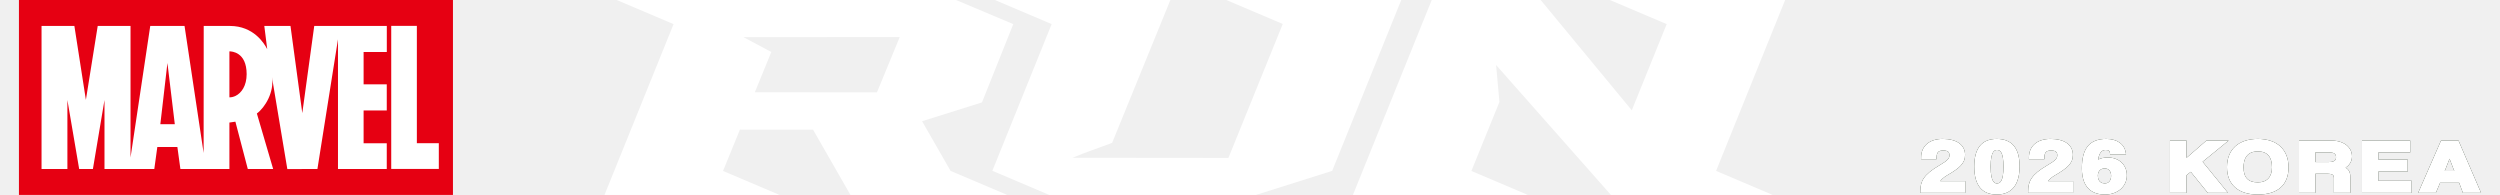
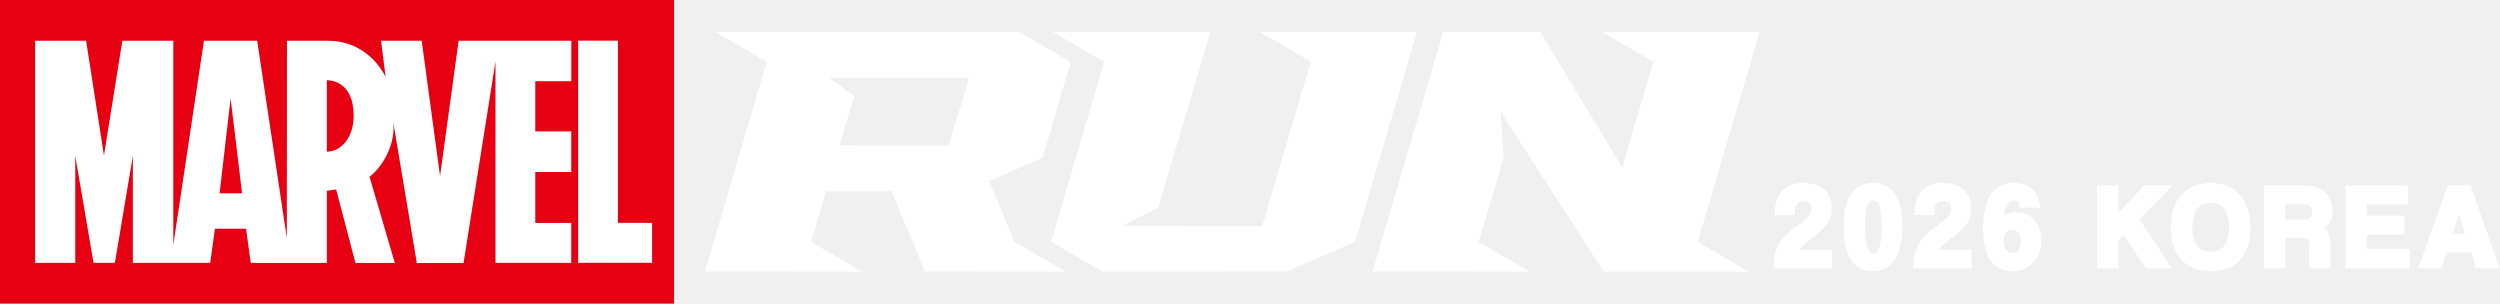
- <svg xmlns="http://www.w3.org/2000/svg" width="1257" height="98" viewBox="0 0 1257 98" fill="none">
-   <g clip-path="url(#clip0_142_19036)">
-     <path d="M897.612 -0.11L809.172 -0.118L838.009 12.123L820.465 55.462L774.527 -0.15L719.915 -0.102L680.199 98.134L768.501 98.142L739.812 85.965L753.911 51.275L752.237 32.7L810.098 98.15L891.606 98.142L862.838 85.933L897.612 -0.11Z" fill="white" />
-     <path d="M463.623 60.944L493.75 51.475L509.473 12.132L480.419 -0.11H309.831L338.667 12.132L303.894 98.126L392.265 98.15L363.537 85.957L372.033 65.18L408.805 65.204L427.678 98.134L506.746 98.15L477.958 85.933L463.623 60.944ZM440.94 46.412L379.525 46.404L387.815 26.133L373.776 18.666L452.38 18.642L440.94 46.412Z" fill="white" />
-     <path d="M616.313 -0.118L644.973 12.051L617.643 79.406L539.294 79.326C545.92 76.473 552.536 74.383 559.181 71.819L588.51 -0.11H499.982L528.769 12.108L498.958 85.869L527.805 98.118L631.18 98.102L669.822 85.901L704.596 -0.118H616.313Z" fill="white" />
-     <path d="M978.891 88.224C985.211 84.551 988.037 82.188 988.037 77.896C988.037 72.856 983.833 69.85 976.784 69.85C970.089 69.85 965.934 73.427 965.934 79.19V80.05H973.712V79.19C973.712 76.272 975.051 75.677 977.06 75.677C979.275 75.677 980.181 76.361 980.181 78.04C980.181 79.624 979.403 80.645 975.041 83.193C967.067 87.862 965.58 91.206 965.531 96.101L965.521 96.969H988.136V91.069H975.573C976.134 90.242 977.266 89.189 978.891 88.224Z" fill="#101E0B" />
-     <path d="M1003.96 69.85C996.455 69.85 992.654 74.512 992.654 83.707C992.654 93.071 996.455 97.821 1003.96 97.821C1009.19 97.821 1015.45 95.362 1015.45 83.635C1015.45 74.488 1011.58 69.85 1003.96 69.85ZM1004.14 92.219C1003.26 92.219 1000.88 92.219 1000.88 83.779C1000.88 75.42 1003.25 75.42 1004.14 75.42C1005.64 75.42 1007.35 76.377 1007.35 83.86C1007.35 91.351 1005.52 92.219 1004.14 92.219Z" fill="#101E0B" />
-     <path d="M1033.11 88.224C1039.43 84.551 1042.25 82.188 1042.25 77.896C1042.25 72.856 1038.05 69.85 1031 69.85C1024.31 69.85 1020.15 73.427 1020.15 79.19V80.05H1027.93V79.19C1027.93 76.272 1029.27 75.677 1031.28 75.677C1033.49 75.677 1034.4 76.361 1034.4 78.04C1034.4 79.624 1033.62 80.645 1029.26 83.193C1021.28 87.862 1019.8 91.206 1019.75 96.101L1019.74 96.969H1042.35V91.069H1029.79C1030.35 90.242 1031.48 89.189 1033.11 88.224Z" fill="#101E0B" />
-     <path d="M1059.81 79.182C1057.9 79.182 1056.32 79.519 1054.93 80.259C1055.61 76.023 1057.31 75.42 1058.77 75.42C1060.18 75.42 1060.79 75.854 1060.89 76.923L1060.96 77.719H1068.98L1068.83 76.746C1068.14 72.43 1064.48 69.85 1059.03 69.85C1050.67 69.85 1046.77 74.544 1046.77 84.631C1046.77 95.53 1053.09 97.821 1058.39 97.821C1064.75 97.821 1069.38 93.77 1069.38 88.184C1069.39 82.887 1065.45 79.182 1059.81 79.182ZM1058.22 84.68C1060.23 84.68 1061.48 86.11 1061.48 88.409C1061.48 90.161 1060.66 92.219 1058.32 92.219C1055.04 92.219 1054.8 89.245 1054.8 88.337C1054.78 86.15 1056.17 84.68 1058.22 84.68Z" fill="#101E0B" />
-     <path d="M1120.55 70.67H1109.39L1099.38 79.359V70.67H1091.06V96.977H1099.38V88.103L1101.51 86.391L1110.05 96.977H1120.25L1107.48 81.336L1120.55 70.67Z" fill="#101E0B" />
-     <path d="M1135.25 69.85C1125.54 69.85 1119.73 75.155 1119.73 84.037C1119.73 92.797 1125.39 97.821 1135.25 97.821C1145.21 97.821 1150.68 92.966 1150.68 84.149C1150.69 75.203 1144.92 69.85 1135.25 69.85ZM1135.25 91.704C1130.41 91.704 1128.05 89.237 1128.05 84.157C1128.05 80.492 1129.3 76.127 1135.25 76.127C1139.97 76.127 1142.36 78.828 1142.36 84.157C1142.37 88.948 1139.77 91.704 1135.25 91.704Z" fill="#101E0B" />
-     <path d="M1182.58 78.635C1182.58 73.941 1178.35 70.67 1172.27 70.67H1155.94V96.977H1164.17V87.348H1169.83C1173.15 87.348 1173.49 88.088 1173.49 89.783V96.977H1181.76V89.156C1181.76 86.729 1181.06 85.234 1179.36 84.294C1181.39 83.056 1182.58 81.022 1182.58 78.635ZM1164.17 76.642H1171.24C1173.52 76.642 1174.58 77.413 1174.58 79.077C1174.58 80.106 1174.21 81.472 1171.01 81.472H1164.17V76.642Z" fill="#101E0B" />
-     <path d="M1195.83 86.271H1210.58V80.219H1195.83V76.682H1211.85V70.67H1187.61V96.977H1212.57V90.885H1195.83V86.271Z" fill="#101E0B" />
-     <path d="M1236.13 70.67H1227.34L1215.84 96.977H1224.75L1226.88 91.905H1236.46L1238.36 96.977H1247.48L1236.13 70.67ZM1234 85.966H1229.22L1231.64 79.825L1234 85.966Z" fill="#101E0B" />
-     <path d="M978.891 88.224C985.211 84.551 988.037 82.188 988.037 77.896C988.037 72.856 983.833 69.85 976.784 69.85C970.089 69.85 965.934 73.427 965.934 79.19V80.05H973.712V79.19C973.712 76.272 975.051 75.677 977.06 75.677C979.275 75.677 980.181 76.361 980.181 78.04C980.181 79.624 979.403 80.645 975.041 83.193C967.067 87.862 965.58 91.206 965.531 96.101L965.521 96.969H988.136V91.069H975.573C976.134 90.242 977.266 89.189 978.891 88.224Z" fill="white" />
-     <path d="M1003.96 69.85C996.455 69.85 992.654 74.512 992.654 83.707C992.654 93.071 996.455 97.821 1003.96 97.821C1009.19 97.821 1015.45 95.362 1015.45 83.635C1015.45 74.488 1011.58 69.85 1003.96 69.85ZM1004.14 92.219C1003.26 92.219 1000.88 92.219 1000.88 83.779C1000.88 75.42 1003.25 75.42 1004.14 75.42C1005.64 75.42 1007.35 76.377 1007.35 83.86C1007.35 91.351 1005.52 92.219 1004.14 92.219Z" fill="white" />
-     <path d="M1033.11 88.224C1039.43 84.551 1042.25 82.188 1042.25 77.896C1042.25 72.856 1038.05 69.85 1031 69.85C1024.31 69.85 1020.15 73.427 1020.15 79.19V80.05H1027.93V79.19C1027.93 76.272 1029.27 75.677 1031.28 75.677C1033.49 75.677 1034.4 76.361 1034.4 78.04C1034.4 79.624 1033.62 80.645 1029.26 83.193C1021.28 87.862 1019.8 91.206 1019.75 96.101L1019.74 96.969H1042.35V91.069H1029.79C1030.35 90.242 1031.48 89.189 1033.11 88.224Z" fill="white" />
-     <path d="M1059.81 79.182C1057.9 79.182 1056.32 79.519 1054.93 80.259C1055.61 76.023 1057.31 75.42 1058.77 75.42C1060.18 75.42 1060.79 75.854 1060.89 76.923L1060.96 77.719H1068.98L1068.83 76.746C1068.14 72.43 1064.48 69.85 1059.03 69.85C1050.67 69.85 1046.77 74.544 1046.77 84.631C1046.77 95.53 1053.09 97.821 1058.39 97.821C1064.75 97.821 1069.38 93.77 1069.38 88.184C1069.39 82.887 1065.45 79.182 1059.81 79.182ZM1058.22 84.68C1060.23 84.68 1061.48 86.11 1061.48 88.409C1061.48 90.161 1060.66 92.219 1058.32 92.219C1055.04 92.219 1054.8 89.245 1054.8 88.337C1054.78 86.15 1056.17 84.68 1058.22 84.68Z" fill="white" />
-     <path d="M1120.55 70.67H1109.39L1099.38 79.359V70.67H1091.06V96.977H1099.38V88.103L1101.51 86.391L1110.05 96.977H1120.25L1107.48 81.336L1120.55 70.67Z" fill="white" />
-     <path d="M1135.25 69.85C1125.54 69.85 1119.73 75.155 1119.73 84.037C1119.73 92.797 1125.39 97.821 1135.25 97.821C1145.21 97.821 1150.68 92.966 1150.68 84.149C1150.69 75.203 1144.92 69.85 1135.25 69.85ZM1135.25 91.704C1130.41 91.704 1128.05 89.237 1128.05 84.157C1128.05 80.492 1129.3 76.127 1135.25 76.127C1139.97 76.127 1142.36 78.828 1142.36 84.157C1142.37 88.948 1139.77 91.704 1135.25 91.704Z" fill="white" />
-     <path d="M1182.58 78.635C1182.58 73.941 1178.35 70.67 1172.27 70.67H1155.94V96.977H1164.17V87.348H1169.83C1173.15 87.348 1173.49 88.088 1173.49 89.783V96.977H1181.76V89.156C1181.76 86.729 1181.06 85.234 1179.36 84.294C1181.39 83.056 1182.58 81.022 1182.58 78.635ZM1164.17 76.642H1171.24C1173.52 76.642 1174.58 77.413 1174.58 79.077C1174.58 80.106 1174.21 81.472 1171.01 81.472H1164.17V76.642Z" fill="white" />
-     <path d="M1195.83 86.271H1210.58V80.219H1195.83V76.682H1211.85V70.67H1187.61V96.977H1212.57V90.885H1195.83V86.271Z" fill="white" />
-     <path d="M1236.13 70.67H1227.34L1215.84 96.977H1224.75L1226.88 91.905H1236.46L1238.36 96.977H1247.48L1236.13 70.67ZM1234 85.966H1229.22L1231.64 79.825L1234 85.966Z" fill="white" />
-     <path d="M9.521 -0.15V98.15H227.744V-0.15H9.521Z" fill="#E60012" />
-     <path d="M194.464 26.138H182.819V42.391H194.464V55.529H182.819V72.024H194.464V84.966H169.936V19.772L159.599 84.966L144.469 85.012C144.469 85.012 136.748 38.837 136.737 38.744C137.987 46.199 133.299 54.001 129.155 57.068L137.339 84.966H137.327H137.304L137.316 84.977H137.292H124.606H124.594L118.355 61.178L115.345 61.618V84.966H115.322H115.31V84.977H115.299L90.701 84.966L89.184 73.899H79.102L77.585 84.966H52.536V50.297L46.713 84.966H39.803L33.888 50.297V84.966H20.888V13.035H37.395L43.183 50.204L49.133 13.035H65.628V79.189L75.548 13.035L92.784 13.046L102.38 76.909L102.427 13.046C102.427 13.046 115.519 13.046 115.6 13.046C127.465 13.046 132.847 21.751 134.364 24.738L132.894 13.046H146.055L151.993 56.86L158.001 13.046H194.487V26.138H194.464ZM220.637 84.942H196.71V13.012H209.594V72.001H220.637V84.942ZM80.618 62.44H87.888L84.184 31.683L80.618 62.44ZM115.403 25.826C115.38 25.826 115.357 25.826 115.345 25.826V48.954C116.364 48.954 117.406 48.711 118.401 48.236C121.434 46.766 124.015 43.085 124.015 37.263C124.004 26.127 116.422 25.826 115.403 25.826Z" fill="white" />
-   </g>
-   <defs>
-     <clipPath id="clip0_142_19036">
-       <rect width="1257" height="98" fill="white" />
-     </clipPath>
-   </defs>
+ <svg xmlns="http://www.w3.org/2000/svg" width="1408" height="171" viewBox="0 0 1408 171" fill="none">
+   <path d="M991 18.055L902.321 18.044L931.236 34.856L913.644 94.375L867.582 18L812.823 18.066L773 152.978L861.541 152.989L832.774 136.266L846.911 88.624L845.232 63.114L903.249 153L984.978 152.989L956.133 136.222L991 18.055Z" fill="white" />
+   <path d="M557.057 101.882L587.245 88.874L603 34.818L573.887 18H402.949L431.845 34.818L397 152.967L485.552 153L456.765 136.248L465.279 107.702L502.126 107.735L521.038 152.978L600.267 153L571.421 136.215L557.057 101.882ZM534.327 81.917L472.786 81.906L481.093 54.055L467.025 43.796L545.79 43.763L534.327 81.917Z" fill="white" />
+   <path d="M709.562 18L738.272 34.723L710.894 127.286L632.407 127.175C639.045 123.254 645.672 120.382 652.33 116.859L681.71 18.011H593.026L621.864 34.8L592 136.166L620.897 153L724.455 152.978L763.165 136.211L798 18H709.562Z" fill="white" />
+   <path d="M0 0V171H379.615V0H0Z" fill="#E60012" />
+   <path d="M321.723 45.73H301.466V74.002H321.723V96.857H301.466V125.552H321.723V148.064H279.054V34.655L261.072 148.064L234.753 148.145C234.753 148.145 221.322 67.82 221.302 67.659C223.477 80.627 215.321 94.199 208.112 99.535L222.349 148.064H222.329H222.289L222.309 148.085H222.268H200.199H200.179L189.325 106.684L184.089 107.449V148.064H184.049H184.029V148.085H184.009L141.219 148.064L138.581 128.814H121.042L118.404 148.064H74.828V87.755L64.7 148.064H52.678L42.388 87.755V148.064H19.775V22.936H48.49L58.558 87.594L68.908 22.936H97.603V138.016L114.86 22.936L144.843 22.956L161.537 134.049L161.617 22.956C161.617 22.956 184.392 22.956 184.532 22.956C205.172 22.956 214.536 38.099 217.174 43.294L214.617 22.956H237.512L247.842 99.173L258.293 22.956H321.763V45.73H321.723ZM367.252 148.024H325.629V22.895H348.041V125.511H367.252V148.024ZM123.68 108.879H136.325L129.882 55.376L123.68 108.879ZM184.19 45.187C184.15 45.187 184.11 45.187 184.089 45.187V85.42C185.861 85.42 187.674 84.997 189.405 84.171C194.681 81.614 199.172 75.21 199.172 65.082C199.152 45.71 185.962 45.187 184.19 45.187Z" fill="white" />
+   <path d="M1018.42 135.621C1027.59 129.093 1031.68 124.909 1031.68 117.283C1031.68 108.338 1025.58 103 1015.35 103C1005.64 103 999.614 109.361 999.614 119.59V121.115H1010.88V119.59C1010.88 114.419 1012.82 113.359 1015.74 113.359C1018.96 113.359 1020.26 114.568 1020.26 117.562C1020.26 120.371 1019.14 122.175 1012.8 126.713C1001.23 135.008 999.074 140.94 999.019 149.644L999 151.188H1031.79V140.699H1013.58C1014.42 139.192 1016.05 137.332 1018.42 135.621Z" fill="white" />
+   <path d="M1054.76 103C1043.88 103 1038.37 111.276 1038.37 127.605C1038.37 144.232 1043.88 152.676 1054.76 152.676C1062.35 152.676 1071.4 148.305 1071.4 127.475C1071.4 111.22 1065.81 103 1054.76 103ZM1055.02 142.707C1053.74 142.707 1050.3 142.707 1050.3 127.736C1050.3 112.894 1053.72 112.894 1055.02 112.894C1057.2 112.894 1059.67 114.605 1059.67 127.866C1059.67 141.164 1057.01 142.707 1055.02 142.707Z" fill="white" />
+   <path d="M1097.03 135.621C1106.2 129.093 1110.29 124.909 1110.29 117.283C1110.29 108.338 1104.19 103 1093.96 103C1084.25 103 1078.23 109.361 1078.23 119.59V121.115H1089.5V119.59C1089.5 114.419 1091.43 113.359 1094.35 113.359C1097.57 113.359 1098.87 114.568 1098.87 117.562C1098.87 120.371 1097.74 122.175 1091.41 126.713C1079.85 135.008 1077.69 140.94 1077.63 149.644L1077.61 151.188H1110.4V140.699H1092.19C1093.01 139.192 1094.67 137.332 1097.03 135.621Z" fill="white" />
+   <path d="M1135.74 119.571C1132.96 119.571 1130.68 120.185 1128.67 121.487C1129.67 113.954 1132.11 112.894 1134.23 112.894C1136.27 112.894 1137.17 113.675 1137.32 115.554L1137.43 116.967H1149.07L1148.85 115.238C1147.84 107.575 1142.54 103 1134.64 103C1122.51 103 1116.88 111.332 1116.88 129.261C1116.88 148.621 1126.05 152.695 1133.73 152.695C1142.95 152.695 1149.65 145.497 1149.65 135.584C1149.61 126.136 1143.9 119.571 1135.74 119.571ZM1133.43 129.317C1136.35 129.317 1138.15 131.864 1138.15 135.937C1138.15 139.062 1136.94 142.689 1133.56 142.689C1128.82 142.689 1128.45 137.407 1128.45 135.789C1128.45 131.939 1130.45 129.317 1133.43 129.317Z" fill="white" />
+   <path d="M1223.8 104.432H1207.62L1193.09 119.869V104.432H1181.04V151.151H1193.09V135.398L1196.2 132.367L1208.57 151.151H1223.35L1204.85 123.384L1223.8 104.432Z" fill="white" />
+   <path d="M1245.11 103C1231.01 103 1222.61 112.429 1222.61 128.201C1222.61 143.749 1230.81 152.676 1245.11 152.676C1259.54 152.676 1267.48 144.046 1267.48 128.405C1267.48 112.485 1259.11 103 1245.11 103ZM1245.11 141.796C1238.08 141.796 1234.68 137.407 1234.68 128.387C1234.68 121.877 1236.48 114.122 1245.11 114.122C1251.95 114.122 1255.41 118.92 1255.41 128.387C1255.41 136.905 1251.66 141.796 1245.11 141.796Z" fill="white" />
+   <path d="M1313.74 118.585C1313.74 110.253 1307.6 104.432 1298.81 104.432H1275.11V151.151H1287.03V134.059H1295.23C1300.05 134.059 1300.55 135.38 1300.55 138.393V151.169H1312.55V137.277C1312.55 132.962 1311.53 130.321 1309.07 128.628C1311.99 126.434 1313.74 122.826 1313.74 118.585ZM1287.03 115.052H1297.28C1300.59 115.052 1302.13 116.428 1302.13 119.385C1302.13 121.208 1301.6 123.644 1296.95 123.644H1287.03V115.052Z" fill="white" />
+   <path d="M1332.95 132.144H1354.32V121.412H1332.95V115.126H1356.16V104.432H1321.01V151.151H1357.2V140.345H1332.95V132.144Z" fill="white" />
+   <path d="M1391.36 104.432H1378.62L1361.94 151.151H1374.87L1377.96 142.149H1391.85L1394.6 151.151H1407.82L1391.36 104.432ZM1388.26 131.604H1381.32L1384.84 120.706L1388.26 131.604Z" fill="white" />
</svg>
